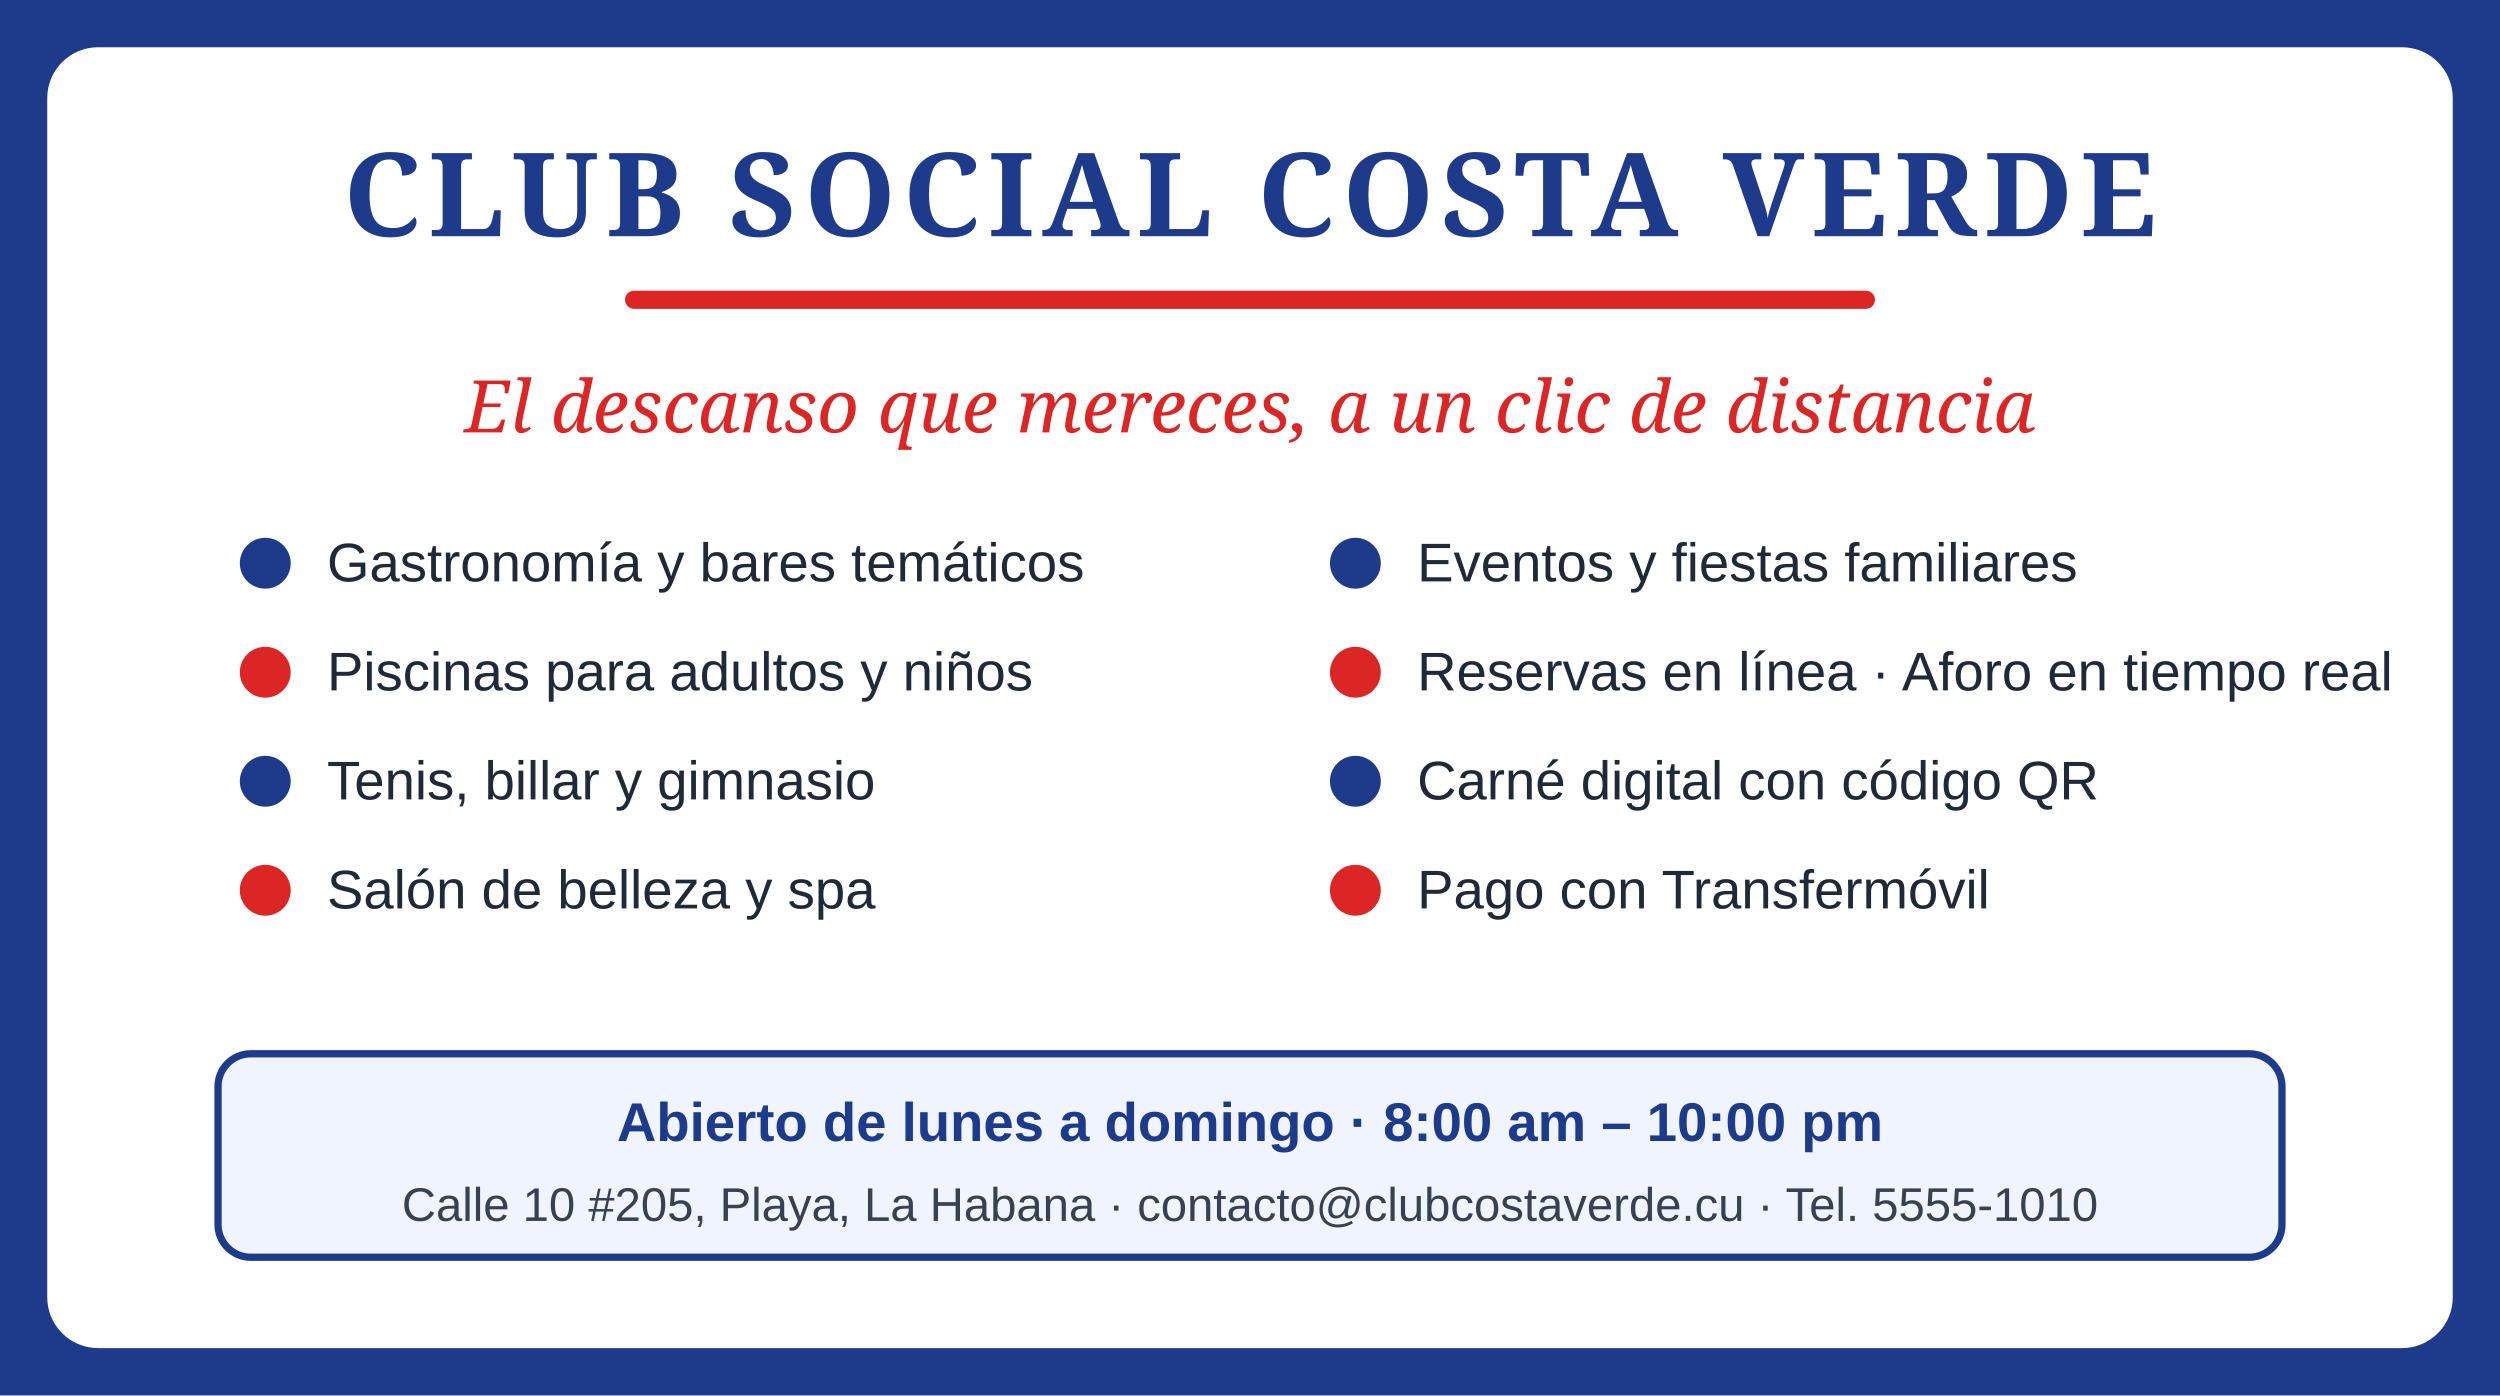
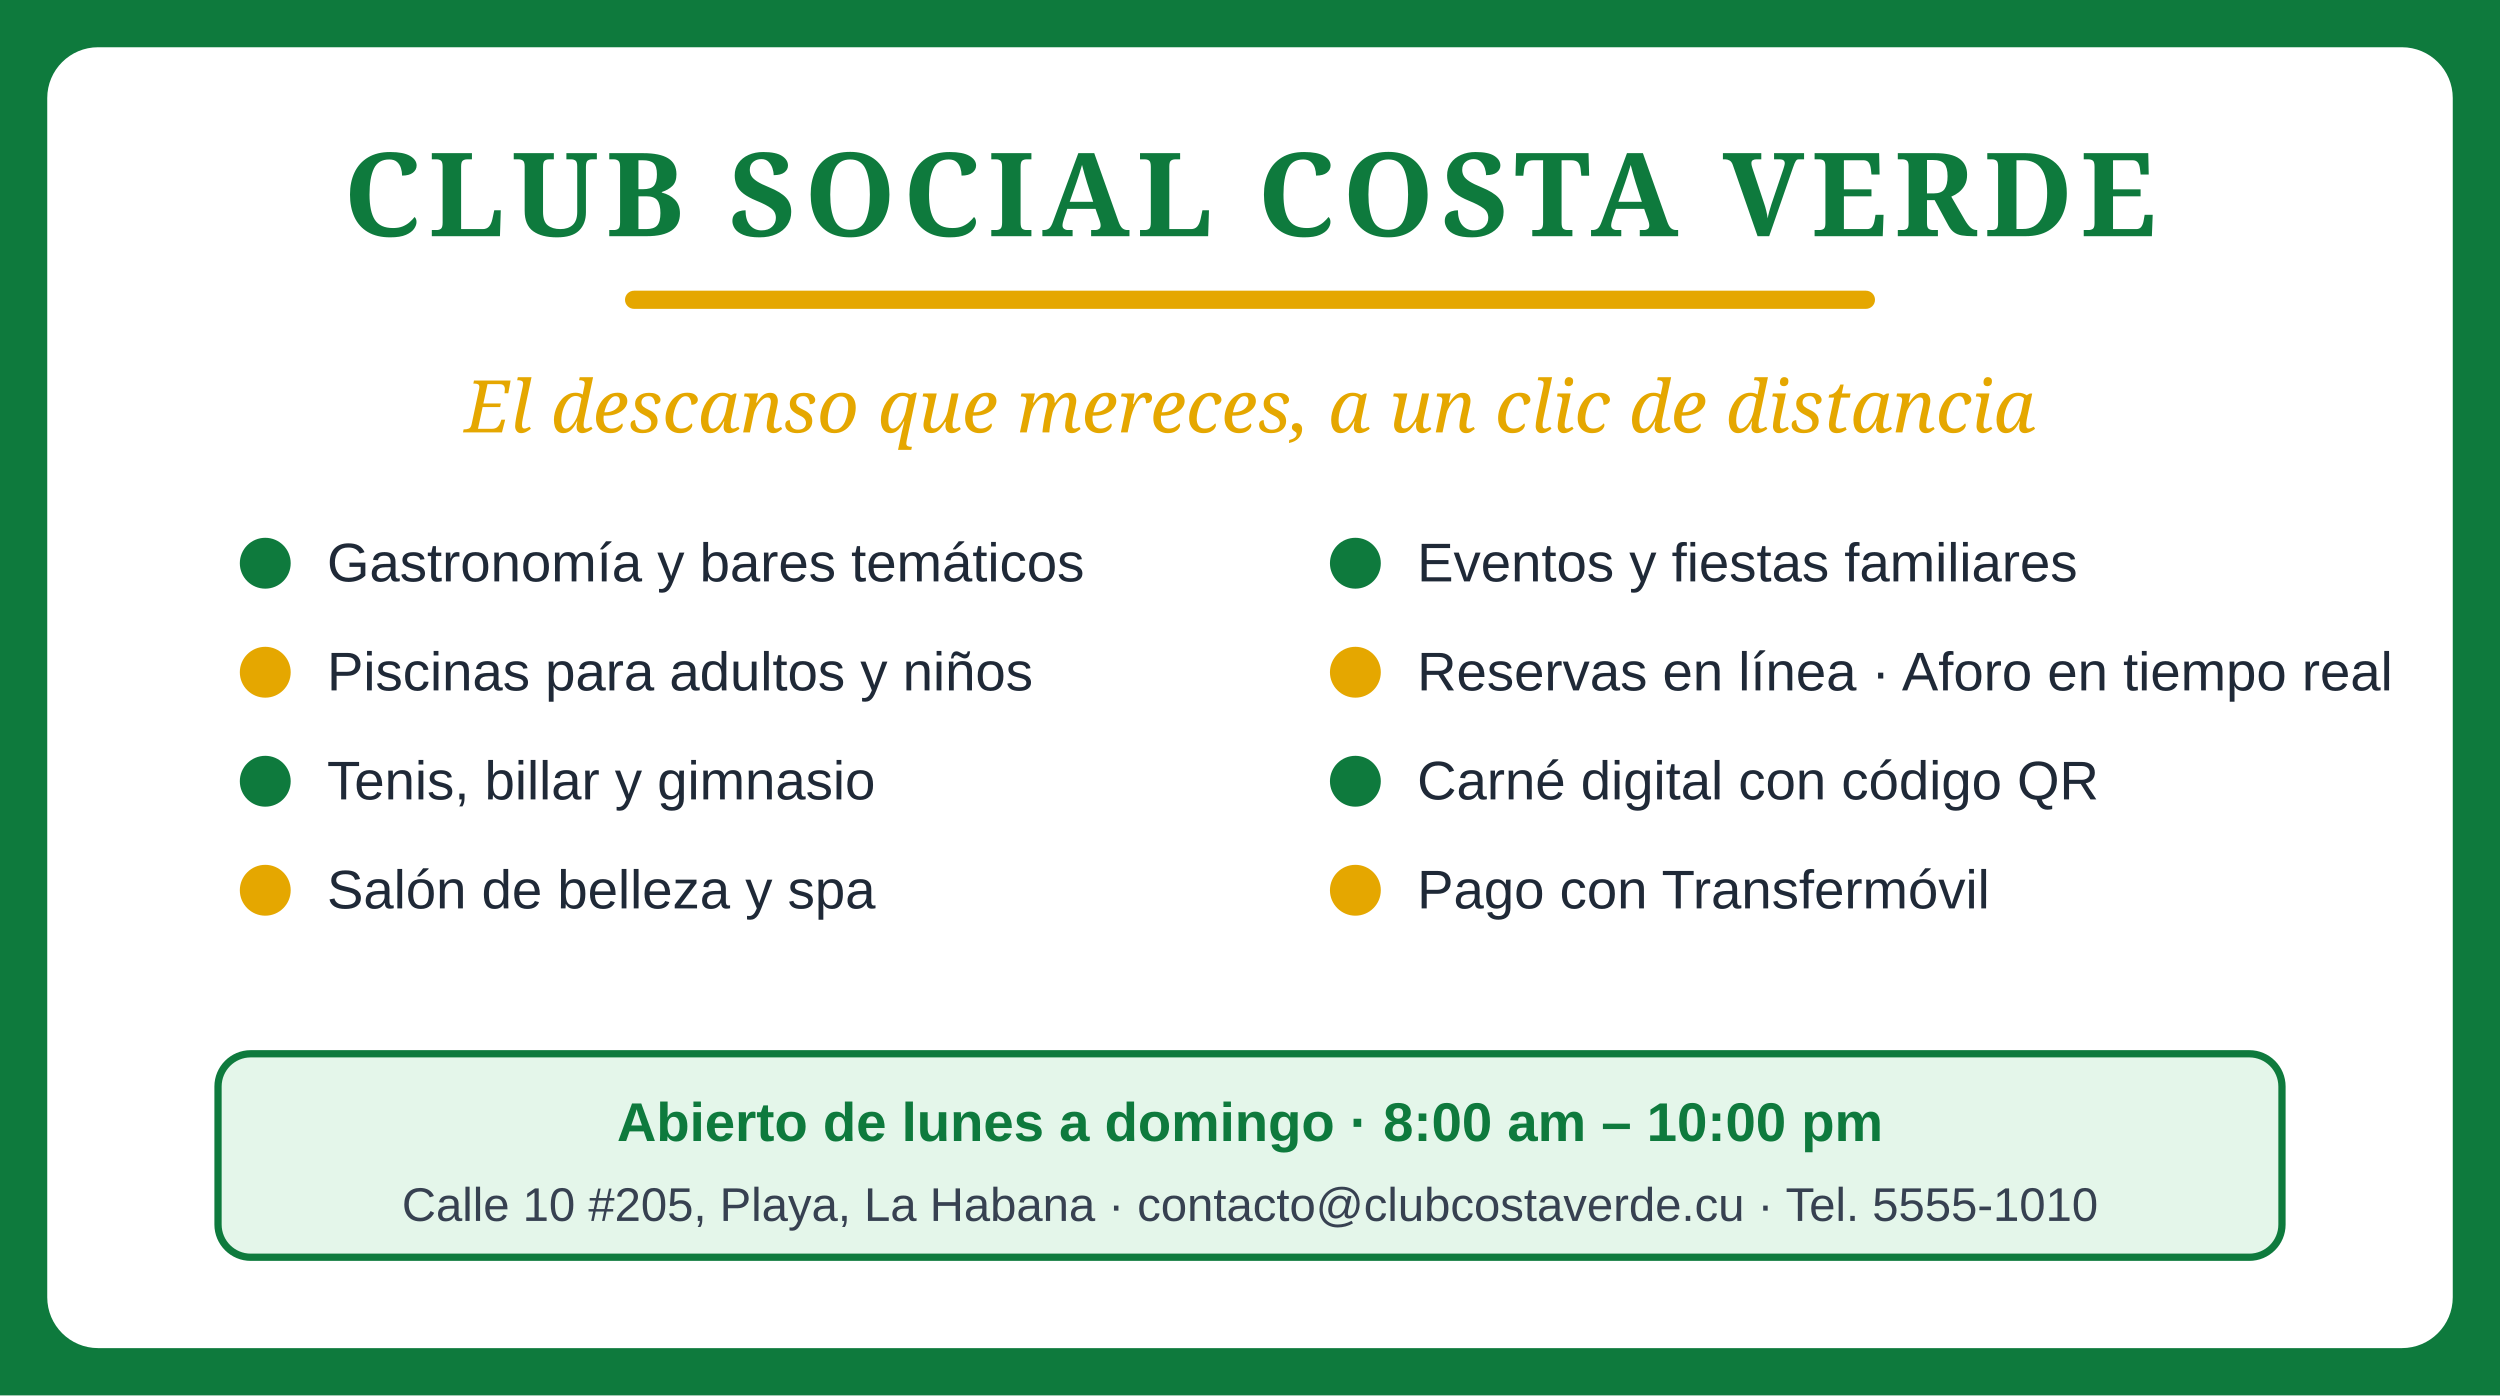
<svg xmlns="http://www.w3.org/2000/svg" viewBox="0 0 1376 768" width="1376" height="768">
-   <rect width="1376" height="768" fill="#1E3A8A" />
+   <rect width="1376" height="768" fill="#0E7A3D" />
  <rect x="26" y="26" width="1324" height="716" rx="28" fill="#ffffff" />
-   <text x="688" y="130" text-anchor="middle" font-family="Georgia, serif" font-size="64" font-weight="bold" fill="#1E3A8A" letter-spacing="4">CLUB SOCIAL COSTA VERDE</text>
-   <rect x="344" y="160" width="688" height="10" rx="5" fill="#DC2626" />
-   <text x="688" y="238" text-anchor="middle" font-family="Georgia, serif" font-size="40" font-style="italic" fill="#DC2626">El descanso que mereces, a un clic de distancia</text>
+   <text x="688" y="130" text-anchor="middle" font-family="Georgia, serif" font-size="64" font-weight="bold" fill="#0E7A3D" letter-spacing="4">CLUB SOCIAL COSTA VERDE</text>
+   <rect x="344" y="160" width="688" height="10" rx="5" fill="#E5A700" />
+   <text x="688" y="238" text-anchor="middle" font-family="Georgia, serif" font-size="40" font-style="italic" fill="#E5A700">El descanso que mereces, a un clic de distancia</text>
  <g font-family="Arial, Helvetica, sans-serif" font-size="30" fill="#1F2937">
    <g transform="translate(180,320)">
-       <circle cx="-34" cy="-10" r="14" fill="#1E3A8A" />
+       <circle cx="-34" cy="-10" r="14" fill="#0E7A3D" />
      <text x="0" y="0">Gastronomía y bares temáticos</text>
-       <circle cx="-34" cy="50" r="14" fill="#DC2626" />
+       <circle cx="-34" cy="50" r="14" fill="#E5A700" />
      <text x="0" y="60">Piscinas para adultos y niños</text>
-       <circle cx="-34" cy="110" r="14" fill="#1E3A8A" />
+       <circle cx="-34" cy="110" r="14" fill="#0E7A3D" />
      <text x="0" y="120">Tenis, billar y gimnasio</text>
-       <circle cx="-34" cy="170" r="14" fill="#DC2626" />
+       <circle cx="-34" cy="170" r="14" fill="#E5A700" />
      <text x="0" y="180">Salón de belleza y spa</text>
    </g>
    <g transform="translate(780,320)">
-       <circle cx="-34" cy="-10" r="14" fill="#1E3A8A" />
+       <circle cx="-34" cy="-10" r="14" fill="#0E7A3D" />
      <text x="0" y="0">Eventos y fiestas familiares</text>
-       <circle cx="-34" cy="50" r="14" fill="#DC2626" />
+       <circle cx="-34" cy="50" r="14" fill="#E5A700" />
      <text x="0" y="60">Reservas en línea · Aforo en tiempo real</text>
-       <circle cx="-34" cy="110" r="14" fill="#1E3A8A" />
+       <circle cx="-34" cy="110" r="14" fill="#0E7A3D" />
      <text x="0" y="120">Carné digital con código QR</text>
-       <circle cx="-34" cy="170" r="14" fill="#DC2626" />
+       <circle cx="-34" cy="170" r="14" fill="#E5A700" />
      <text x="0" y="180">Pago con Transfermóvil</text>
    </g>
  </g>
-   <rect x="120" y="580" width="1136" height="112" rx="18" fill="#EFF4FF" stroke="#1E3A8A" stroke-width="4" />
-   <text x="688" y="628" text-anchor="middle" font-family="Arial, Helvetica, sans-serif" font-size="30" font-weight="bold" fill="#1E3A8A">Abierto de lunes a domingo · 8:00 am – 10:00 pm</text>
+   <rect x="120" y="580" width="1136" height="112" rx="18" fill="#E4F6EA" stroke="#0E7A3D" stroke-width="4" />
+   <text x="688" y="628" text-anchor="middle" font-family="Arial, Helvetica, sans-serif" font-size="30" font-weight="bold" fill="#0E7A3D">Abierto de lunes a domingo · 8:00 am – 10:00 pm</text>
  <text x="688" y="672" text-anchor="middle" font-family="Arial, Helvetica, sans-serif" font-size="26" fill="#374151">Calle 10 #205, Playa, La Habana · contacto@clubcostaverde.cu · Tel. 5555-1010</text>
</svg>
